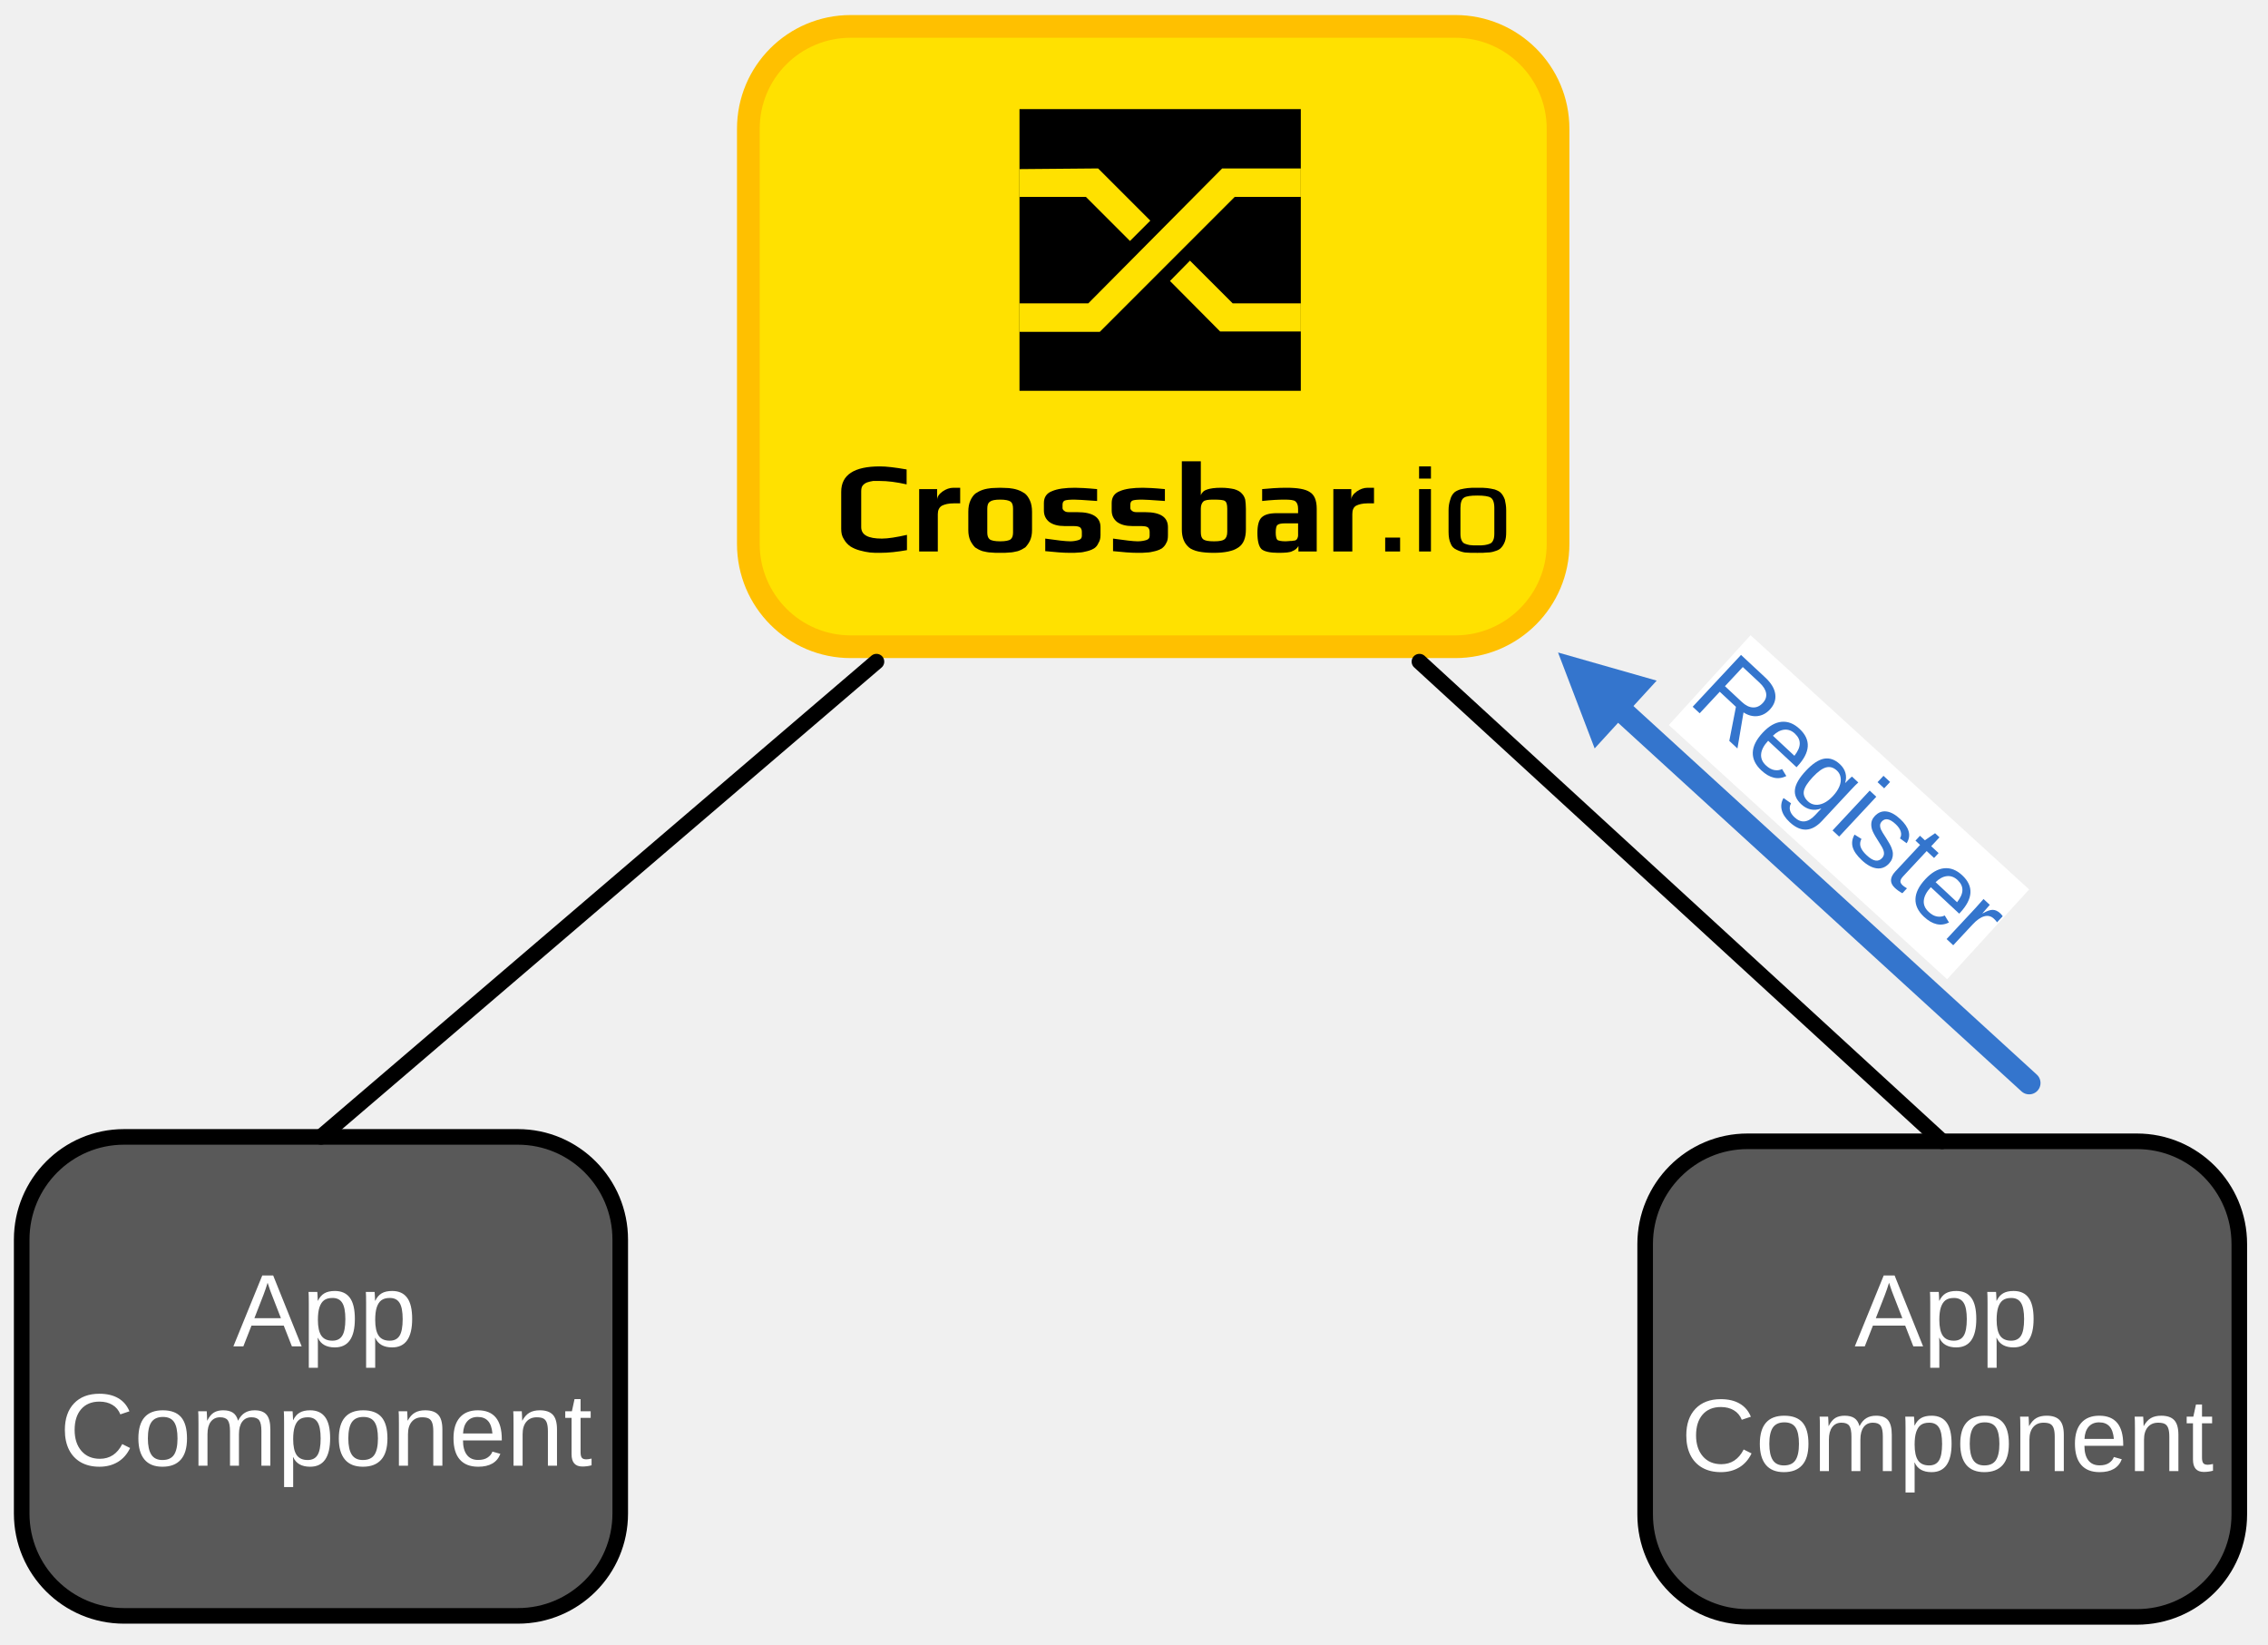
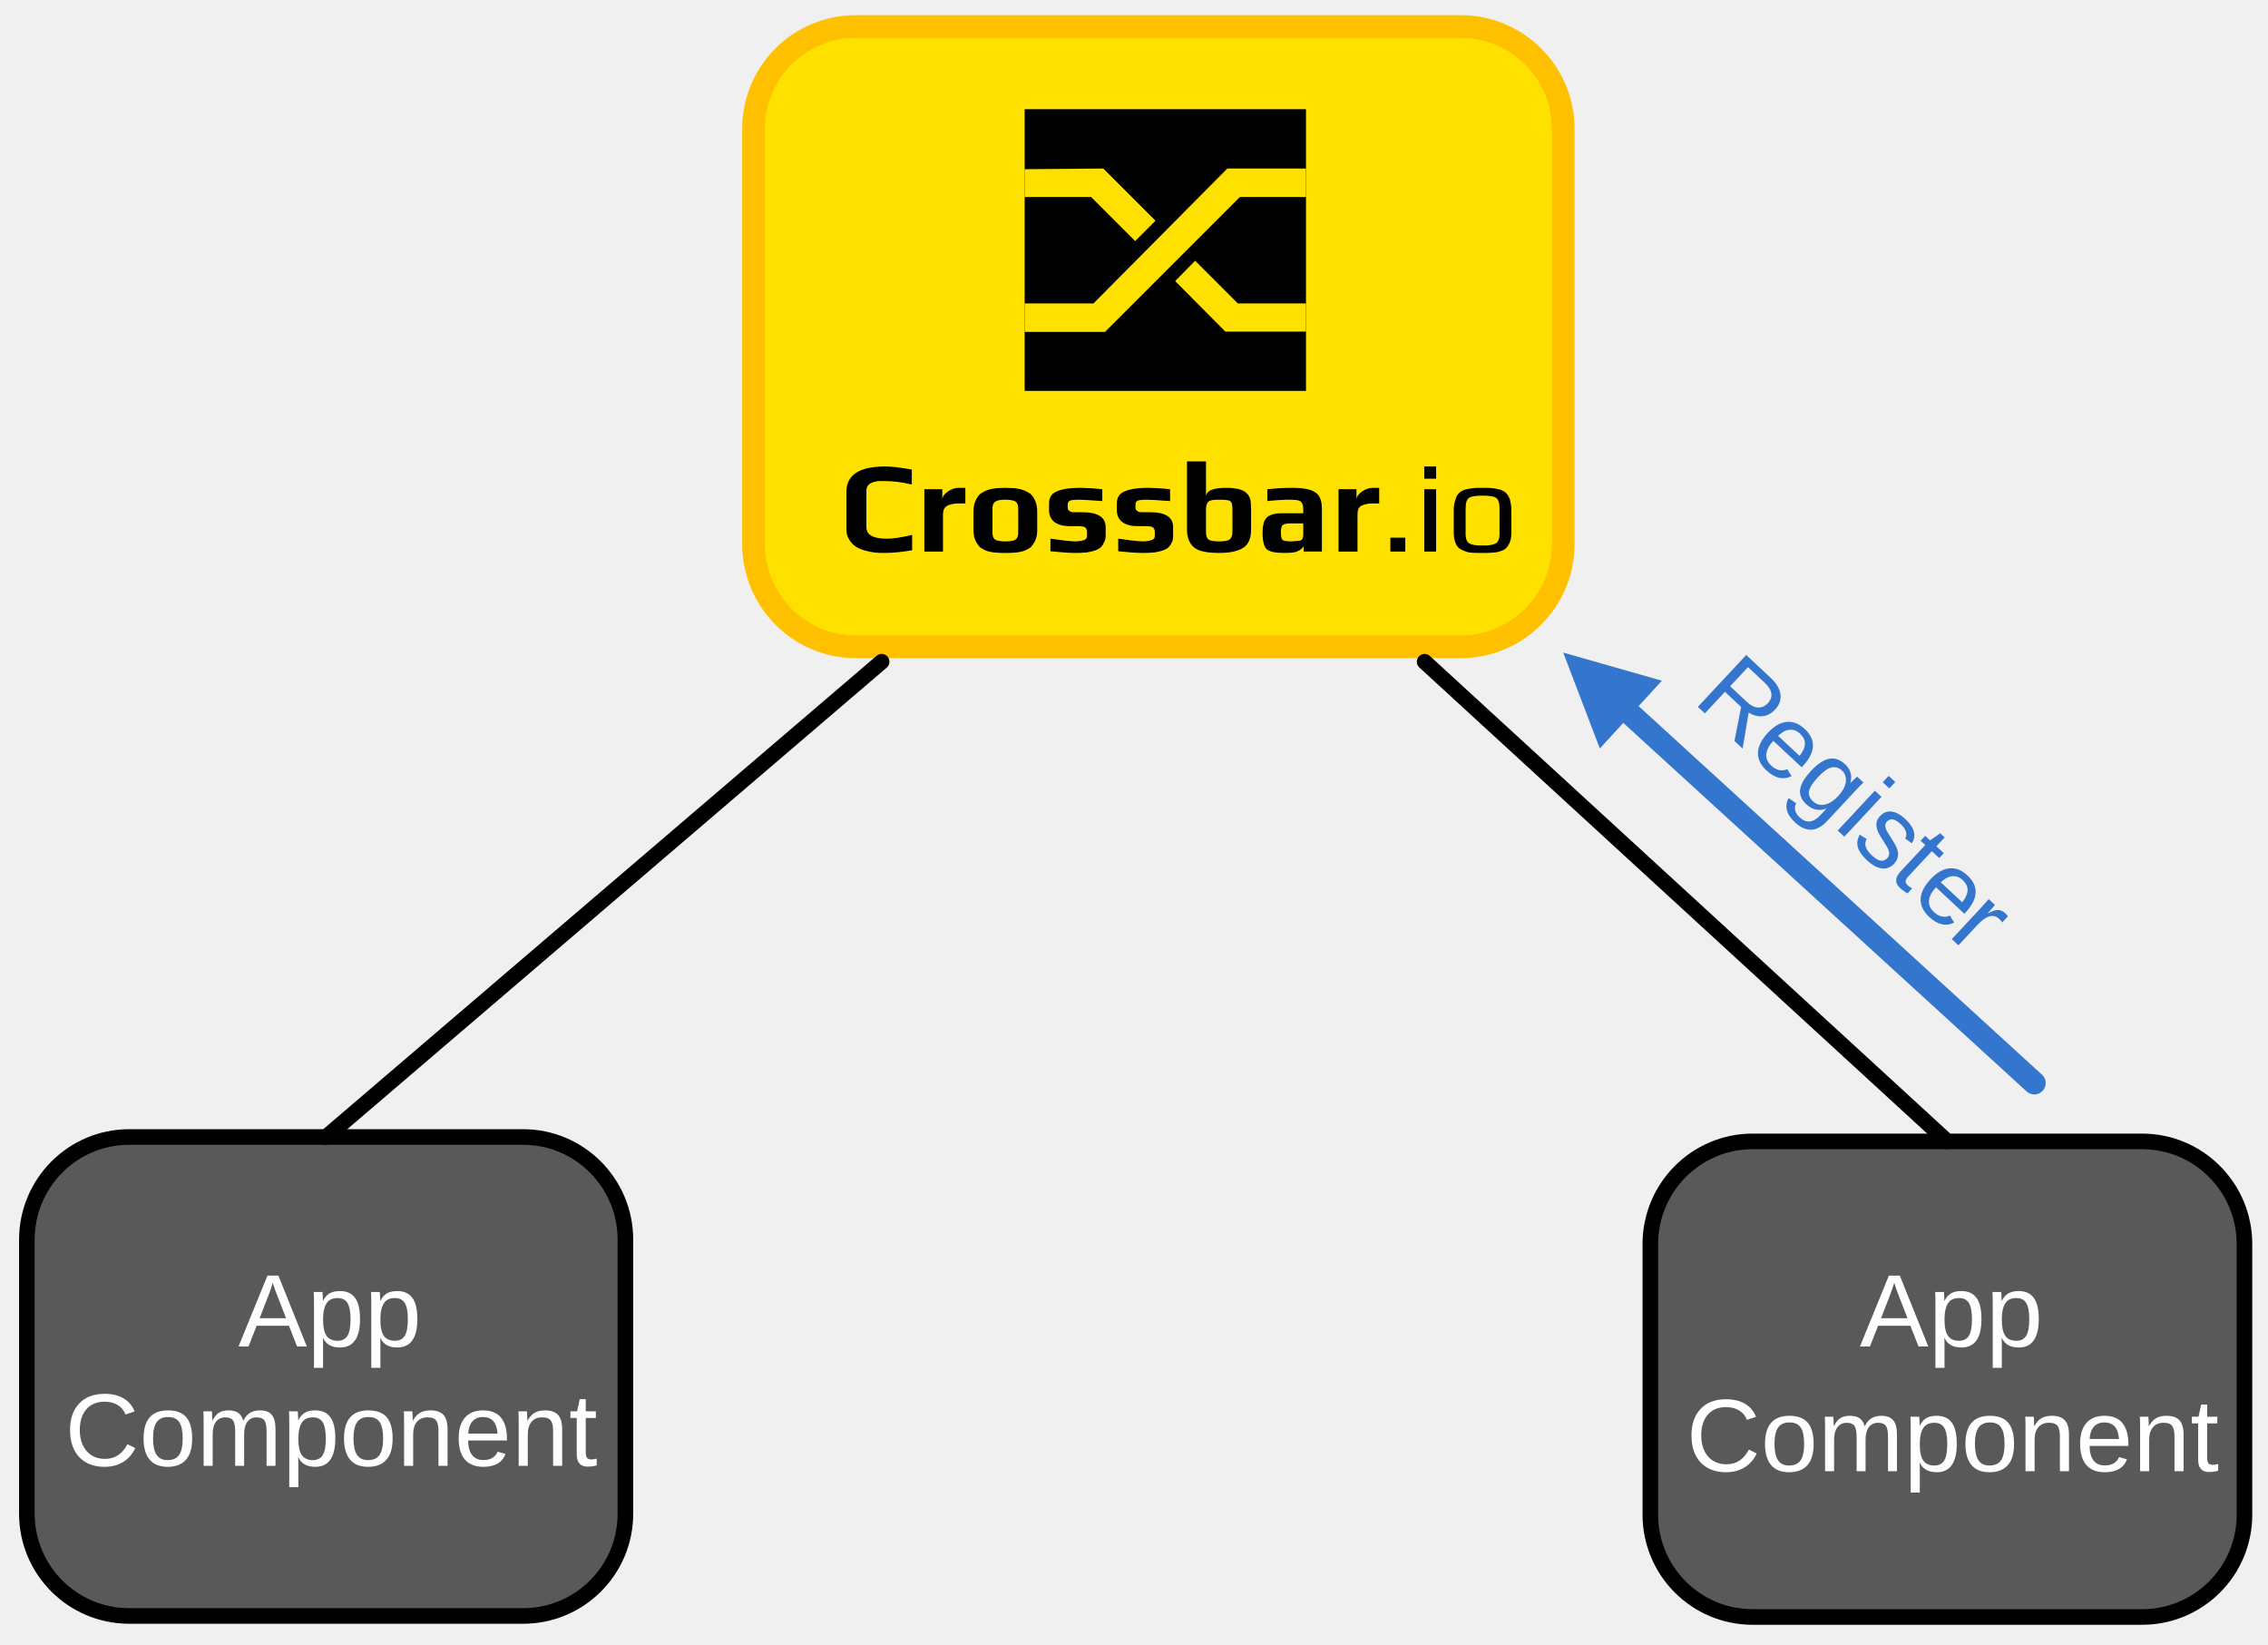
<svg xmlns="http://www.w3.org/2000/svg" width="522.531" height="378.812" id="svg2" version="1.1">
  <defs id="defs4" />
  <g id="layer1" transform="translate(-1.586327,-8.67259)">
    <g id="g2989" transform="translate(3.648827,10.76634)">
      <g id="g3057" transform="translate(-0.590546,1.479639)">
        <flowRoot xml:space="preserve" id="flowRoot3178" style="fill:black;stroke:none;stroke-opacity:1;stroke-width:1px;stroke-linejoin:miter;stroke-linecap:butt;fill-opacity:1;font-family:MS UI Gothic;font-style:normal;font-weight:normal;font-size:24px;line-height:125%;letter-spacing:0px;word-spacing:0px;-inkscape-font-specification:MS UI Gothic;font-stretch:normal;font-variant:normal">
          <flowRegion id="flowRegion3180">
            <rect id="rect3182" width="687.914" height="583.868" x="-6.061" y="-110.101" />
          </flowRegion>
          <flowPara id="flowPara3184" />
        </flowRoot>
-         <g id="g3190" transform="translate(-0.223353,-2.020308)">
-           <path id="path3192" d="m 118.067,370.677 c 13.04,0 23.582,-10.542 23.582,-23.582 l 0,0 0,-63.094 c 0,-13.04 -10.542,-23.66 -23.582,-23.66 l 0,0 -90.737,0 c -13.04,0 -23.582,10.62 -23.582,23.66 l 0,0 0,63.094 c 0,13.04 10.542,23.582 23.582,23.582 l 0,0 90.737,0 z" style="fill:#595959;fill-opacity:1;fill-rule:evenodd;stroke:none" />
-           <path id="path3194" d="m 118.067,370.677 c 13.04,0 23.582,-10.542 23.582,-23.582 l 0,0 0,-63.094 c 0,-13.04 -10.542,-23.66 -23.582,-23.66 l 0,0 -90.737,0 c -13.04,0 -23.582,10.62 -23.582,23.66 l 0,0 0,63.094 c 0,13.04 10.542,23.582 23.582,23.582 l 0,0 90.737,0 z" style="fill:none;stroke:#000000;stroke-width:3.592px;stroke-linecap:round;stroke-linejoin:round;stroke-opacity:1;stroke-dasharray:none" />
-           <text id="text3196" style="font-size:23.738px;font-style:normal;font-weight:normal;text-align:start;text-anchor:start;fill:#ffffff;font-family:Arial" y="308.598" x="52.474" xml:space="preserve">App </text>
-           <text id="text3198" style="font-size:23.738px;font-style:normal;font-weight:normal;text-align:start;text-anchor:start;fill:#ffffff;font-family:Arial" y="336.085" x="12.494" xml:space="preserve">Component</text>
-           <path id="path3200" d="m 491.086,370.911 c 13.04,0 23.582,-10.542 23.582,-23.582 l 0,0 0,-62.313 c 0,-13.04 -10.542,-23.66 -23.582,-23.66 l -89.721,0 c -13.04,0 -23.582,10.62 -23.582,23.66 l 0,0 0,62.313 c 0,13.04 10.542,23.582 23.582,23.582 l 89.721,0 z" style="fill:#595959;fill-opacity:1;fill-rule:evenodd;stroke:none" />
-           <path id="path3202" d="m 491.086,370.911 c 13.04,0 23.582,-10.542 23.582,-23.582 l 0,0 0,-62.313 c 0,-13.04 -10.542,-23.66 -23.582,-23.66 l -89.721,0 c -13.04,0 -23.582,10.62 -23.582,23.66 l 0,0 0,62.313 c 0,13.04 10.542,23.582 23.582,23.582 l 89.721,0 z" style="fill:none;stroke:#000000;stroke-width:3.592px;stroke-linecap:round;stroke-linejoin:round;stroke-opacity:1;stroke-dasharray:none" />
-           <text id="text3204" style="font-size:23.738px;font-style:normal;font-weight:normal;text-align:start;text-anchor:start;fill:#ffffff;font-family:Arial" y="308.598" x="426.04" xml:space="preserve">App </text>
-           <text id="text3206" style="font-size:23.738px;font-style:normal;font-weight:normal;text-align:start;text-anchor:start;fill:#ffffff;font-family:Arial" y="337.334" x="386.06" xml:space="preserve">Component</text>
-           <path id="path3208" d="m 334.054,147.427 c 13.04,0 23.66,-10.62 23.66,-23.66 l 0,0 0,-95.656 c 0,-13.04 -10.62,-23.582 -23.66,-23.582 l 0,0 -139.306,0 c -13.04,0 -23.582,10.542 -23.582,23.582 l 0,0 0,95.656 c 0,13.04 10.542,23.66 23.582,23.66 l 0,0 139.306,0 z" style="fill:#ffe100;fill-opacity:1;fill-rule:evenodd;stroke:none" />
-           <path id="path3210" d="m 334.054,147.427 c 13.04,0 23.66,-10.62 23.66,-23.66 l 0,0 0,-95.656 c 0,-13.04 -10.62,-23.582 -23.66,-23.582 l 0,0 -139.306,0 c -13.04,0 -23.582,10.542 -23.582,23.582 l 0,0 0,95.656 c 0,13.04 10.542,23.66 23.582,23.66 l 0,0 139.306,0 z" style="fill:none;stroke:#ffc000;stroke-width:5.232px;stroke-linecap:round;stroke-linejoin:round;stroke-opacity:1;stroke-dasharray:none" />
-           <path id="path3212" d="m 207.71,125.173 c -2.186,0.39 -4.217,0.625 -6.247,0.625 -0.781,0 -1.562,0 -2.265,-0.078 -0.703,-0.078 -1.484,-0.234 -2.343,-0.469 -0.859,-0.234 -1.562,-0.547 -2.186,-0.937 -0.547,-0.39 -1.093,-0.937 -1.484,-1.64 -0.469,-0.703 -0.625,-1.484 -0.625,-2.421 l 0,-8.511 c 0,-3.904 2.967,-5.856 8.902,-5.856 1.484,0 3.514,0.234 6.169,0.703 l 0,3.436 c -2.421,-0.547 -4.451,-0.781 -6.091,-0.781 -0.703,0 -1.249,0 -1.64,0 -0.469,0.078 -0.859,0.156 -1.327,0.312 -0.469,0.156 -0.859,0.469 -1.093,0.781 -0.234,0.312 -0.312,0.781 -0.312,1.327 l 0,8.199 c 0,1.796 1.562,2.655 4.763,2.655 1.406,0 3.358,-0.312 5.778,-0.859 l 0,3.514 z" style="fill:#000000;fill-opacity:1;fill-rule:evenodd;stroke:none" />
-           <path id="path3214" d="m 219.97,114.397 -1.484,0 c -1.249,0 -2.108,0.234 -2.733,0.547 -0.625,0.39 -0.937,1.015 -0.937,1.952 l 0,8.59 -4.295,0 0,-14.368 4.139,0 0,2.499 c 0,-0.703 0.39,-1.327 1.249,-1.952 0.781,-0.547 1.64,-0.859 2.499,-0.859 l 1.562,0 0,3.592 z" style="fill:#000000;fill-opacity:1;fill-rule:evenodd;stroke:none" />
-           <path id="path3216" d="m 236.524,116.349 0,4.217 c 0,0.937 -0.156,1.718 -0.469,2.421 -0.312,0.625 -0.703,1.171 -1.093,1.562 -0.469,0.312 -1.015,0.625 -1.718,0.859 -0.703,0.156 -1.327,0.312 -1.952,0.312 -0.547,0.078 -1.249,0.078 -2.108,0.078 -0.859,0 -1.562,0 -2.108,-0.078 -0.625,0 -1.249,-0.156 -1.952,-0.312 -0.703,-0.234 -1.249,-0.547 -1.718,-0.859 -0.39,-0.39 -0.781,-0.937 -1.093,-1.562 -0.312,-0.703 -0.469,-1.484 -0.469,-2.421 l 0,-4.217 c 0,-1.015 0.156,-1.874 0.469,-2.577 0.312,-0.703 0.703,-1.249 1.171,-1.64 0.469,-0.312 1.015,-0.625 1.718,-0.859 0.703,-0.234 1.327,-0.312 1.952,-0.39 0.547,0 1.249,-0.078 2.03,-0.078 0.781,0 1.484,0.078 2.03,0.078 0.625,0.078 1.249,0.156 1.952,0.39 0.703,0.234 1.249,0.547 1.718,0.859 0.469,0.39 0.859,0.937 1.171,1.64 0.312,0.703 0.469,1.562 0.469,2.577 z m -4.373,4.763 0,-5.466 c 0,-0.781 -0.156,-1.327 -0.547,-1.64 -0.469,-0.312 -1.249,-0.469 -2.421,-0.469 -1.171,0 -1.952,0.156 -2.343,0.469 -0.469,0.312 -0.625,0.859 -0.625,1.64 l 0,5.466 c 0,0.703 0.156,1.249 0.547,1.562 0.39,0.312 1.249,0.469 2.421,0.469 1.171,0 2.03,-0.156 2.421,-0.469 0.39,-0.312 0.547,-0.859 0.547,-1.562 z" style="fill:#000000;fill-opacity:1;fill-rule:evenodd;stroke:none" />
-           <path id="path3218" d="m 252.298,119.863 0,1.874 c 0,0.703 -0.156,1.327 -0.469,1.796 -0.234,0.547 -0.547,0.937 -1.015,1.249 -0.39,0.234 -0.937,0.469 -1.562,0.625 -0.625,0.156 -1.249,0.312 -1.874,0.312 -0.625,0.078 -1.327,0.078 -2.108,0.078 -1.562,0 -3.436,-0.156 -5.7,-0.39 l 0,-2.889 c 2.733,0.39 4.685,0.625 5.778,0.625 0.781,0 1.484,-0.156 1.952,-0.312 0.469,-0.156 0.703,-0.469 0.703,-0.937 l 0,-0.937 c 0,-0.469 -0.156,-0.781 -0.39,-1.015 -0.312,-0.234 -0.859,-0.312 -1.64,-0.312 l -1.952,0 c -1.484,0 -2.655,-0.312 -3.514,-0.937 -0.781,-0.625 -1.249,-1.484 -1.249,-2.655 l 0,-1.718 c 0,-1.327 0.625,-2.265 1.874,-2.733 1.249,-0.547 3.045,-0.781 5.31,-0.781 0.937,0 2.655,0.078 5.076,0.312 l 0,2.733 c -3.045,-0.234 -4.841,-0.312 -5.232,-0.312 -1.171,0 -1.952,0.078 -2.265,0.234 -0.312,0.156 -0.469,0.469 -0.469,0.937 l 0,0.781 c 0,0.234 0.156,0.469 0.39,0.625 0.234,0.234 0.625,0.312 1.093,0.312 l 1.952,0 c 3.514,0 5.31,1.171 5.31,3.436 z" style="fill:#000000;fill-opacity:1;fill-rule:evenodd;stroke:none" />
-           <path id="path3220" d="m 267.837,119.863 0,1.874 c 0,0.703 -0.078,1.327 -0.39,1.796 -0.234,0.547 -0.625,0.937 -1.015,1.249 -0.39,0.234 -0.937,0.469 -1.562,0.625 -0.625,0.156 -1.327,0.312 -1.874,0.312 -0.625,0.078 -1.327,0.078 -2.186,0.078 -1.484,0 -3.436,-0.156 -5.622,-0.39 l 0,-2.889 c 2.733,0.39 4.685,0.625 5.7,0.625 0.859,0 1.562,-0.156 2.03,-0.312 0.469,-0.156 0.703,-0.469 0.703,-0.937 l 0,-0.937 c 0,-0.469 -0.156,-0.781 -0.39,-1.015 -0.312,-0.234 -0.859,-0.312 -1.718,-0.312 l -1.874,0 c -1.484,0 -2.655,-0.312 -3.514,-0.937 -0.781,-0.625 -1.249,-1.484 -1.249,-2.655 l 0,-1.718 c 0,-1.327 0.625,-2.265 1.874,-2.733 1.249,-0.547 3.045,-0.781 5.31,-0.781 0.937,0 2.655,0.078 5.076,0.312 l 0,2.733 c -3.045,-0.234 -4.841,-0.312 -5.232,-0.312 -1.171,0 -1.952,0.078 -2.265,0.234 -0.312,0.156 -0.469,0.469 -0.469,0.937 l 0,0.781 c 0,0.234 0.156,0.469 0.39,0.625 0.234,0.234 0.625,0.312 1.093,0.312 l 1.952,0 c 3.514,0 5.232,1.171 5.232,3.436 z" style="fill:#000000;fill-opacity:1;fill-rule:evenodd;stroke:none" />
-           <path id="path3222" d="m 285.797,115.646 0,4.763 c 0,1.952 -0.547,3.358 -1.718,4.139 -1.249,0.859 -3.123,1.249 -5.7,1.249 -2.733,0 -4.685,-0.39 -5.7,-1.249 -1.093,-0.937 -1.64,-2.265 -1.64,-4.139 l 0,-15.695 4.373,0 0,7.809 c 0.234,-0.625 0.703,-1.093 1.484,-1.327 0.703,-0.234 1.718,-0.39 3.202,-0.39 1.249,0 2.186,0.156 2.967,0.312 0.781,0.234 1.406,0.547 1.796,1.015 0.39,0.39 0.625,0.859 0.781,1.406 0.078,0.547 0.156,1.249 0.156,2.108 z m -4.295,5.31 0,-5.31 c 0,-0.937 -0.156,-1.562 -0.547,-1.796 -0.312,-0.234 -1.171,-0.312 -2.577,-0.312 -1.249,0 -2.03,0.078 -2.421,0.469 -0.312,0.312 -0.547,0.859 -0.547,1.64 l 0,5.31 c 0,0.859 0.156,1.406 0.547,1.718 0.39,0.312 1.171,0.469 2.499,0.469 1.249,0 2.03,-0.156 2.421,-0.469 0.39,-0.312 0.625,-0.859 0.625,-1.718 z" style="fill:#000000;fill-opacity:1;fill-rule:evenodd;stroke:none" />
-           <path id="path3224" d="m 302.117,125.485 -4.217,0 0,-1.249 c -0.312,0.547 -0.781,0.937 -1.406,1.171 -0.547,0.312 -1.64,0.39 -3.28,0.39 -1.874,0 -3.202,-0.312 -3.826,-0.859 -0.625,-0.625 -0.937,-1.874 -0.937,-3.748 0,-1.718 0.312,-2.889 0.937,-3.514 0.703,-0.703 1.874,-1.015 3.514,-1.015 l 4.919,0 0,-1.015 c 0,-0.859 -0.234,-1.406 -0.625,-1.718 -0.39,-0.312 -1.249,-0.39 -2.577,-0.39 -1.249,0 -2.889,0.078 -5.076,0.312 l 0,-2.733 c 1.64,-0.156 3.514,-0.312 5.544,-0.312 2.655,0 4.451,0.312 5.466,1.015 1.015,0.625 1.562,1.874 1.562,3.826 l 0,9.839 z m -4.295,-3.67 0,-2.811 -2.967,0 c -1.015,0 -1.562,0.156 -1.796,0.39 -0.234,0.156 -0.39,0.781 -0.39,1.718 0,0.937 0.156,1.484 0.39,1.718 0.234,0.156 0.859,0.312 1.874,0.312 0.469,0 0.859,-0.078 1.093,-0.078 0.234,0 0.547,0 0.781,-0.078 0.312,0 0.469,-0.078 0.547,-0.156 0.156,-0.078 0.234,-0.234 0.312,-0.39 0.078,-0.156 0.156,-0.39 0.156,-0.625 z" style="fill:#000000;fill-opacity:1;fill-rule:evenodd;stroke:none" />
-           <path id="path3226" d="m 315.314,114.397 -1.484,0 c -1.171,0 -2.03,0.234 -2.655,0.547 -0.625,0.39 -0.859,1.015 -0.859,1.952 l 0,8.59 -4.373,0 0,-14.368 4.139,0 0,2.499 c 0,-0.703 0.39,-1.327 1.249,-1.952 0.781,-0.547 1.64,-0.859 2.499,-0.859 l 1.484,0 0,3.592 z" style="fill:#000000;fill-opacity:1;fill-rule:evenodd;stroke:none" />
-           <path id="path3228" d="m 317.89,122.284 0,3.202 3.436,0 0,-3.202 -3.436,0 z" style="fill:#000000;fill-opacity:1;fill-rule:evenodd;stroke:none" />
-           <path id="path3230" d="m 328.432,108.696 -2.733,0 0,-2.811 2.733,0 0,2.811 z m 0,16.789 -2.733,0 0,-14.368 2.733,0 0,14.368 z" style="fill:#000000;fill-opacity:1;fill-rule:evenodd;stroke:none" />
-           <path id="path3232" d="m 345.767,115.959 0,4.998 c 0,0.937 -0.078,1.64 -0.312,2.265 -0.234,0.625 -0.547,1.093 -0.859,1.406 -0.312,0.39 -0.859,0.625 -1.406,0.781 -0.625,0.234 -1.249,0.312 -1.796,0.312 -0.547,0.078 -1.327,0.078 -2.265,0.078 -1.171,0 -2.108,0 -2.811,-0.078 -0.625,-0.078 -1.327,-0.312 -1.952,-0.625 -0.703,-0.312 -1.171,-0.781 -1.406,-1.484 -0.312,-0.625 -0.469,-1.562 -0.469,-2.655 l 0,-4.998 c 0,-0.937 0.156,-1.718 0.39,-2.421 0.156,-0.625 0.469,-1.171 0.781,-1.484 0.312,-0.39 0.859,-0.625 1.484,-0.859 0.625,-0.156 1.171,-0.234 1.718,-0.312 0.547,-0.078 1.327,-0.078 2.265,-0.078 0.937,0 1.718,0 2.265,0.078 0.547,0.078 1.093,0.156 1.718,0.312 0.625,0.234 1.171,0.469 1.484,0.859 0.312,0.312 0.625,0.859 0.859,1.484 0.156,0.703 0.312,1.484 0.312,2.421 z m -2.733,5.388 0,-5.856 c 0,-1.327 -0.312,-2.108 -0.859,-2.421 -0.469,-0.312 -1.562,-0.469 -3.045,-0.469 -1.562,0 -2.577,0.156 -3.045,0.469 -0.547,0.312 -0.859,1.093 -0.859,2.421 l 0,5.856 c 0,0.625 0.078,1.171 0.234,1.484 0.156,0.39 0.39,0.703 0.781,0.859 0.39,0.156 0.703,0.234 1.093,0.312 0.469,0.078 1.015,0.078 1.796,0.078 0.781,0 1.327,0 1.718,-0.078 0.469,-0.078 0.781,-0.156 1.171,-0.312 0.39,-0.156 0.625,-0.469 0.781,-0.859 0.156,-0.312 0.234,-0.859 0.234,-1.484 z" style="fill:#000000;fill-opacity:1;fill-rule:evenodd;stroke:none" />
-           <path id="path3234" d="m 233.635,23.582 0,64.89 64.812,0 0,-64.89 -64.812,0 z" style="fill:#000000;fill-opacity:1;fill-rule:evenodd;stroke:none" />
-           <path id="path3236" d="m 233.635,37.403 0,6.403 15.305,0 10.151,10.151 4.685,-4.685 -12.025,-12.025 -18.116,0.156 z" style="fill:#ffe100;fill-opacity:1;fill-rule:evenodd;stroke:none" />
-           <path id="path3238" d="m 272.913,58.487 -4.607,4.685 11.557,11.635 18.585,0 0,-6.481 -15.695,0 -9.839,-9.839 z" style="fill:#ffe100;fill-opacity:1;fill-rule:evenodd;stroke:none" />
-           <path id="path3240" d="m 280.331,37.247 -30.844,31.078 -15.852,0 0,6.559 18.507,0 31.078,-31.078 15.227,0 0,-6.559 -18.116,0 z" style="fill:#ffe100;fill-opacity:1;fill-rule:evenodd;stroke:none" />
-           <path id="path3242" d="M 200.682,150.863 72.699,260.341" style="fill:none;stroke:#000000;stroke-width:3.592px;stroke-linecap:round;stroke-linejoin:round;stroke-opacity:1;stroke-dasharray:none" />
-           <path id="path3244" d="M 325.777,150.863 446.187,261.356" style="fill:none;stroke:#000000;stroke-width:3.592px;stroke-linecap:round;stroke-linejoin:round;stroke-opacity:1;stroke-dasharray:none" />
-           <path id="path3246" d="M 466.255,247.925 371.38,161.249" style="fill:none;stroke:#3475cd;stroke-width:5.232px;stroke-linecap:round;stroke-linejoin:round;stroke-opacity:1;stroke-dasharray:none" />
-           <path id="path3248" d="m 366.148,170.853 -8.433,-22.098 22.723,6.481 -14.29,15.617 z" style="fill:#3475cd;fill-opacity:1;fill-rule:evenodd;stroke:none" />
-           <path id="path3250" d="m 383.249,165.465 64.109,58.565 18.897,-20.693 -64.187,-58.565 -18.819,20.693 z" style="fill:#ffffff;fill-opacity:1;fill-rule:evenodd;stroke:none" />
-           <text id="text3252" style="font-size:23.738px;font-style:normal;font-weight:normal;text-align:start;text-anchor:start;fill:#3475cd;font-family:Arial" transform="matrix(0.7313537,0.6819984,-0.6819984,0.7313537,213.1153,-221.1821)" y="159.921" x="387.309" xml:space="preserve">R</text>
-           <text id="text3254" style="font-size:23.738px;font-style:normal;font-weight:normal;text-align:start;text-anchor:start;fill:#3475cd;font-family:Arial" transform="matrix(0.7313537,0.6819984,-0.6819984,0.7313537,224.1404,-226.6821)" y="171.166" x="399.803" xml:space="preserve">e</text>
-           <text id="text3256" style="font-size:23.738px;font-style:normal;font-weight:normal;text-align:start;text-anchor:start;fill:#3475cd;font-family:Arial" transform="matrix(0.7313537,0.6819984,-0.6819984,0.7313537,232.7901,-231.1492)" y="179.911" x="409.798" xml:space="preserve">g</text>
-           <text id="text3258" style="font-size:23.738px;font-style:normal;font-weight:normal;text-align:start;text-anchor:start;fill:#3475cd;font-family:Arial" transform="matrix(0.7313537,0.6819984,-0.6819984,0.7313537,241.4398,-235.6163)" y="188.657" x="419.793" xml:space="preserve">i</text>
-           <text id="text3260" style="font-size:23.738px;font-style:normal;font-weight:normal;text-align:start;text-anchor:start;fill:#3475cd;font-family:Arial" transform="matrix(0.7313537,0.6819984,-0.6819984,0.7313537,245.0029,-237.1656)" y="192.405" x="423.541" xml:space="preserve">s</text>
-           <text id="text3262" style="font-size:23.738px;font-style:normal;font-weight:normal;text-align:start;text-anchor:start;fill:#3475cd;font-family:Arial" transform="matrix(0.7313537,0.6819984,-0.6819984,0.7313537,252.4649,-241.1163)" y="199.902" x="432.287" xml:space="preserve">t</text>
-           <text id="text3264" style="font-size:23.738px;font-style:normal;font-weight:normal;text-align:start;text-anchor:start;fill:#3475cd;font-family:Arial" transform="matrix(0.7313537,0.6819984,-0.6819984,0.7313537,257.2158,-243.1821)" y="204.899" x="437.285" xml:space="preserve">e</text>
-           <text id="text3266" style="font-size:23.738px;font-style:normal;font-weight:normal;text-align:start;text-anchor:start;fill:#3475cd;font-family:Arial" transform="matrix(0.7313537,0.6819984,-0.6819984,0.7313537,265.5298,-246.7971)" y="213.645" x="446.03" xml:space="preserve">r</text>
+         <g id="g3031" transform="translate(0.9695438,-1.999999)">
+           <path id="path3033" d="m 118.067,370.677 c 13.04,0 23.582,-10.542 23.582,-23.582 l 0,0 0,-63.094 c 0,-13.04 -10.542,-23.66 -23.582,-23.66 l 0,0 -90.737,0 c -13.04,0 -23.582,10.62 -23.582,23.66 l 0,0 0,63.094 c 0,13.04 10.542,23.582 23.582,23.582 l 0,0 90.737,0 z" style="fill:#595959;fill-opacity:1;fill-rule:evenodd;stroke:none" />
+           <path id="path3035" d="m 118.067,370.677 c 13.04,0 23.582,-10.542 23.582,-23.582 l 0,0 0,-63.094 c 0,-13.04 -10.542,-23.66 -23.582,-23.66 l 0,0 -90.737,0 c -13.04,0 -23.582,10.62 -23.582,23.66 l 0,0 0,63.094 c 0,13.04 10.542,23.582 23.582,23.582 l 0,0 90.737,0 z" style="fill:none;stroke:#000000;stroke-width:3.592px;stroke-linecap:round;stroke-linejoin:round;stroke-opacity:1;stroke-dasharray:none" />
+           <text id="text3037" style="font-size:23.738px;font-style:normal;font-weight:normal;text-align:start;text-anchor:start;fill:#ffffff;font-family:Arial" y="308.598" x="52.474" xml:space="preserve">App </text>
+           <text id="text3039" style="font-size:23.738px;font-style:normal;font-weight:normal;text-align:start;text-anchor:start;fill:#ffffff;font-family:Arial" y="336.085" x="12.494" xml:space="preserve">Component</text>
+           <path id="path3041" d="m 491.086,370.911 c 13.04,0 23.582,-10.542 23.582,-23.582 l 0,0 0,-62.313 c 0,-13.04 -10.542,-23.66 -23.582,-23.66 l -89.721,0 c -13.04,0 -23.582,10.62 -23.582,23.66 l 0,0 0,62.313 c 0,13.04 10.542,23.582 23.582,23.582 l 89.721,0 z" style="fill:#595959;fill-opacity:1;fill-rule:evenodd;stroke:none" />
+           <path id="path3043" d="m 491.086,370.911 c 13.04,0 23.582,-10.542 23.582,-23.582 l 0,0 0,-62.313 c 0,-13.04 -10.542,-23.66 -23.582,-23.66 l -89.721,0 c -13.04,0 -23.582,10.62 -23.582,23.66 l 0,0 0,62.313 c 0,13.04 10.542,23.582 23.582,23.582 l 89.721,0 z" style="fill:none;stroke:#000000;stroke-width:3.592px;stroke-linecap:round;stroke-linejoin:round;stroke-opacity:1;stroke-dasharray:none" />
+           <text id="text3045" style="font-size:23.738px;font-style:normal;font-weight:normal;text-align:start;text-anchor:start;fill:#ffffff;font-family:Arial" y="308.598" x="426.04" xml:space="preserve">App </text>
+           <text id="text3047" style="font-size:23.738px;font-style:normal;font-weight:normal;text-align:start;text-anchor:start;fill:#ffffff;font-family:Arial" y="337.334" x="386.06" xml:space="preserve">Component</text>
+           <path id="path3049" d="m 334.054,147.427 c 13.04,0 23.66,-10.62 23.66,-23.66 l 0,0 0,-95.656 c 0,-13.04 -10.62,-23.582 -23.66,-23.582 l 0,0 -139.306,0 c -13.04,0 -23.582,10.542 -23.582,23.582 l 0,0 0,95.656 c 0,13.04 10.542,23.66 23.582,23.66 l 0,0 139.306,0 z" style="fill:#ffe100;fill-opacity:1;fill-rule:evenodd;stroke:none" />
+           <path id="path3051" d="m 334.054,147.427 c 13.04,0 23.66,-10.62 23.66,-23.66 l 0,0 0,-95.656 c 0,-13.04 -10.62,-23.582 -23.66,-23.582 l 0,0 -139.306,0 c -13.04,0 -23.582,10.542 -23.582,23.582 l 0,0 0,95.656 c 0,13.04 10.542,23.66 23.582,23.66 l 0,0 139.306,0 z" style="fill:none;stroke:#ffc000;stroke-width:5.232px;stroke-linecap:round;stroke-linejoin:round;stroke-opacity:1;stroke-dasharray:none" />
+           <path id="path3053" d="m 207.71,125.173 c -2.186,0.39 -4.217,0.625 -6.247,0.625 -0.781,0 -1.562,0 -2.265,-0.078 -0.703,-0.078 -1.484,-0.234 -2.343,-0.469 -0.859,-0.234 -1.562,-0.547 -2.186,-0.937 -0.547,-0.39 -1.093,-0.937 -1.484,-1.64 -0.469,-0.703 -0.625,-1.484 -0.625,-2.421 l 0,-8.511 c 0,-3.904 2.967,-5.856 8.902,-5.856 1.484,0 3.514,0.234 6.169,0.703 l 0,3.436 c -2.421,-0.547 -4.451,-0.781 -6.091,-0.781 -0.703,0 -1.249,0 -1.64,0 -0.469,0.078 -0.859,0.156 -1.327,0.312 -0.469,0.156 -0.859,0.469 -1.093,0.781 -0.234,0.312 -0.312,0.781 -0.312,1.327 l 0,8.199 c 0,1.796 1.562,2.655 4.763,2.655 1.406,0 3.358,-0.312 5.778,-0.859 l 0,3.514 z" style="fill:#000000;fill-opacity:1;fill-rule:evenodd;stroke:none" />
+           <path id="path3055" d="m 219.97,114.397 -1.484,0 c -1.249,0 -2.108,0.234 -2.733,0.547 -0.625,0.39 -0.937,1.015 -0.937,1.952 l 0,8.59 -4.295,0 0,-14.368 4.139,0 0,2.499 c 0,-0.703 0.39,-1.327 1.249,-1.952 0.781,-0.547 1.64,-0.859 2.499,-0.859 l 1.562,0 0,3.592 z" style="fill:#000000;fill-opacity:1;fill-rule:evenodd;stroke:none" />
+           <path id="path3057" d="m 236.524,116.349 0,4.217 c 0,0.937 -0.156,1.718 -0.469,2.421 -0.312,0.625 -0.703,1.171 -1.093,1.562 -0.469,0.312 -1.015,0.625 -1.718,0.859 -0.703,0.156 -1.327,0.312 -1.952,0.312 -0.547,0.078 -1.249,0.078 -2.108,0.078 -0.859,0 -1.562,0 -2.108,-0.078 -0.625,0 -1.249,-0.156 -1.952,-0.312 -0.703,-0.234 -1.249,-0.547 -1.718,-0.859 -0.39,-0.39 -0.781,-0.937 -1.093,-1.562 -0.312,-0.703 -0.469,-1.484 -0.469,-2.421 l 0,-4.217 c 0,-1.015 0.156,-1.874 0.469,-2.577 0.312,-0.703 0.703,-1.249 1.171,-1.64 0.469,-0.312 1.015,-0.625 1.718,-0.859 0.703,-0.234 1.327,-0.312 1.952,-0.39 0.547,0 1.249,-0.078 2.03,-0.078 0.781,0 1.484,0.078 2.03,0.078 0.625,0.078 1.249,0.156 1.952,0.39 0.703,0.234 1.249,0.547 1.718,0.859 0.469,0.39 0.859,0.937 1.171,1.64 0.312,0.703 0.469,1.562 0.469,2.577 z m -4.373,4.763 0,-5.466 c 0,-0.781 -0.156,-1.327 -0.547,-1.64 -0.469,-0.312 -1.249,-0.469 -2.421,-0.469 -1.171,0 -1.952,0.156 -2.343,0.469 -0.469,0.312 -0.625,0.859 -0.625,1.64 l 0,5.466 c 0,0.703 0.156,1.249 0.547,1.562 0.39,0.312 1.249,0.469 2.421,0.469 1.171,0 2.03,-0.156 2.421,-0.469 0.39,-0.312 0.547,-0.859 0.547,-1.562 z" style="fill:#000000;fill-opacity:1;fill-rule:evenodd;stroke:none" />
+           <path id="path3059" d="m 252.298,119.863 0,1.874 c 0,0.703 -0.156,1.327 -0.469,1.796 -0.234,0.547 -0.547,0.937 -1.015,1.249 -0.39,0.234 -0.937,0.469 -1.562,0.625 -0.625,0.156 -1.249,0.312 -1.874,0.312 -0.625,0.078 -1.327,0.078 -2.108,0.078 -1.562,0 -3.436,-0.156 -5.7,-0.39 l 0,-2.889 c 2.733,0.39 4.685,0.625 5.778,0.625 0.781,0 1.484,-0.156 1.952,-0.312 0.469,-0.156 0.703,-0.469 0.703,-0.937 l 0,-0.937 c 0,-0.469 -0.156,-0.781 -0.39,-1.015 -0.312,-0.234 -0.859,-0.312 -1.64,-0.312 l -1.952,0 c -1.484,0 -2.655,-0.312 -3.514,-0.937 -0.781,-0.625 -1.249,-1.484 -1.249,-2.655 l 0,-1.718 c 0,-1.327 0.625,-2.265 1.874,-2.733 1.249,-0.547 3.045,-0.781 5.31,-0.781 0.937,0 2.655,0.078 5.076,0.312 l 0,2.733 c -3.045,-0.234 -4.841,-0.312 -5.232,-0.312 -1.171,0 -1.952,0.078 -2.265,0.234 -0.312,0.156 -0.469,0.469 -0.469,0.937 l 0,0.781 c 0,0.234 0.156,0.469 0.39,0.625 0.234,0.234 0.625,0.312 1.093,0.312 l 1.952,0 c 3.514,0 5.31,1.171 5.31,3.436 z" style="fill:#000000;fill-opacity:1;fill-rule:evenodd;stroke:none" />
+           <path id="path3061" d="m 267.837,119.863 0,1.874 c 0,0.703 -0.078,1.327 -0.39,1.796 -0.234,0.547 -0.625,0.937 -1.015,1.249 -0.39,0.234 -0.937,0.469 -1.562,0.625 -0.625,0.156 -1.327,0.312 -1.874,0.312 -0.625,0.078 -1.327,0.078 -2.186,0.078 -1.484,0 -3.436,-0.156 -5.622,-0.39 l 0,-2.889 c 2.733,0.39 4.685,0.625 5.7,0.625 0.859,0 1.562,-0.156 2.03,-0.312 0.469,-0.156 0.703,-0.469 0.703,-0.937 l 0,-0.937 c 0,-0.469 -0.156,-0.781 -0.39,-1.015 -0.312,-0.234 -0.859,-0.312 -1.718,-0.312 l -1.874,0 c -1.484,0 -2.655,-0.312 -3.514,-0.937 -0.781,-0.625 -1.249,-1.484 -1.249,-2.655 l 0,-1.718 c 0,-1.327 0.625,-2.265 1.874,-2.733 1.249,-0.547 3.045,-0.781 5.31,-0.781 0.937,0 2.655,0.078 5.076,0.312 l 0,2.733 c -3.045,-0.234 -4.841,-0.312 -5.232,-0.312 -1.171,0 -1.952,0.078 -2.265,0.234 -0.312,0.156 -0.469,0.469 -0.469,0.937 l 0,0.781 c 0,0.234 0.156,0.469 0.39,0.625 0.234,0.234 0.625,0.312 1.093,0.312 l 1.952,0 c 3.514,0 5.232,1.171 5.232,3.436 z" style="fill:#000000;fill-opacity:1;fill-rule:evenodd;stroke:none" />
+           <path id="path3063" d="m 285.797,115.646 0,4.763 c 0,1.952 -0.547,3.358 -1.718,4.139 -1.249,0.859 -3.123,1.249 -5.7,1.249 -2.733,0 -4.685,-0.39 -5.7,-1.249 -1.093,-0.937 -1.64,-2.265 -1.64,-4.139 l 0,-15.695 4.373,0 0,7.809 c 0.234,-0.625 0.703,-1.093 1.484,-1.327 0.703,-0.234 1.718,-0.39 3.202,-0.39 1.249,0 2.186,0.156 2.967,0.312 0.781,0.234 1.406,0.547 1.796,1.015 0.39,0.39 0.625,0.859 0.781,1.406 0.078,0.547 0.156,1.249 0.156,2.108 z m -4.295,5.31 0,-5.31 c 0,-0.937 -0.156,-1.562 -0.547,-1.796 -0.312,-0.234 -1.171,-0.312 -2.577,-0.312 -1.249,0 -2.03,0.078 -2.421,0.469 -0.312,0.312 -0.547,0.859 -0.547,1.64 l 0,5.31 c 0,0.859 0.156,1.406 0.547,1.718 0.39,0.312 1.171,0.469 2.499,0.469 1.249,0 2.03,-0.156 2.421,-0.469 0.39,-0.312 0.625,-0.859 0.625,-1.718 z" style="fill:#000000;fill-opacity:1;fill-rule:evenodd;stroke:none" />
+           <path id="path3065" d="m 302.117,125.485 -4.217,0 0,-1.249 c -0.312,0.547 -0.781,0.937 -1.406,1.171 -0.547,0.312 -1.64,0.39 -3.28,0.39 -1.874,0 -3.202,-0.312 -3.826,-0.859 -0.625,-0.625 -0.937,-1.874 -0.937,-3.748 0,-1.718 0.312,-2.889 0.937,-3.514 0.703,-0.703 1.874,-1.015 3.514,-1.015 l 4.919,0 0,-1.015 c 0,-0.859 -0.234,-1.406 -0.625,-1.718 -0.39,-0.312 -1.249,-0.39 -2.577,-0.39 -1.249,0 -2.889,0.078 -5.076,0.312 l 0,-2.733 c 1.64,-0.156 3.514,-0.312 5.544,-0.312 2.655,0 4.451,0.312 5.466,1.015 1.015,0.625 1.562,1.874 1.562,3.826 l 0,9.839 z m -4.295,-3.67 0,-2.811 -2.967,0 c -1.015,0 -1.562,0.156 -1.796,0.39 -0.234,0.156 -0.39,0.781 -0.39,1.718 0,0.937 0.156,1.484 0.39,1.718 0.234,0.156 0.859,0.312 1.874,0.312 0.469,0 0.859,-0.078 1.093,-0.078 0.234,0 0.547,0 0.781,-0.078 0.312,0 0.469,-0.078 0.547,-0.156 0.156,-0.078 0.234,-0.234 0.312,-0.39 0.078,-0.156 0.156,-0.39 0.156,-0.625 z" style="fill:#000000;fill-opacity:1;fill-rule:evenodd;stroke:none" />
+           <path id="path3067" d="m 315.314,114.397 -1.484,0 c -1.171,0 -2.03,0.234 -2.655,0.547 -0.625,0.39 -0.859,1.015 -0.859,1.952 l 0,8.59 -4.373,0 0,-14.368 4.139,0 0,2.499 c 0,-0.703 0.39,-1.327 1.249,-1.952 0.781,-0.547 1.64,-0.859 2.499,-0.859 l 1.484,0 0,3.592 z" style="fill:#000000;fill-opacity:1;fill-rule:evenodd;stroke:none" />
+           <path id="path3069" d="m 317.89,122.284 0,3.202 3.436,0 0,-3.202 -3.436,0 z" style="fill:#000000;fill-opacity:1;fill-rule:evenodd;stroke:none" />
+           <path id="path3071" d="m 328.432,108.696 -2.733,0 0,-2.811 2.733,0 0,2.811 z m 0,16.789 -2.733,0 0,-14.368 2.733,0 0,14.368 z" style="fill:#000000;fill-opacity:1;fill-rule:evenodd;stroke:none" />
+           <path id="path3073" d="m 345.767,115.959 0,4.998 c 0,0.937 -0.078,1.64 -0.312,2.265 -0.234,0.625 -0.547,1.093 -0.859,1.406 -0.312,0.39 -0.859,0.625 -1.406,0.781 -0.625,0.234 -1.249,0.312 -1.796,0.312 -0.547,0.078 -1.327,0.078 -2.265,0.078 -1.171,0 -2.108,0 -2.811,-0.078 -0.625,-0.078 -1.327,-0.312 -1.952,-0.625 -0.703,-0.312 -1.171,-0.781 -1.406,-1.484 -0.312,-0.625 -0.469,-1.562 -0.469,-2.655 l 0,-4.998 c 0,-0.937 0.156,-1.718 0.39,-2.421 0.156,-0.625 0.469,-1.171 0.781,-1.484 0.312,-0.39 0.859,-0.625 1.484,-0.859 0.625,-0.156 1.171,-0.234 1.718,-0.312 0.547,-0.078 1.327,-0.078 2.265,-0.078 0.937,0 1.718,0 2.265,0.078 0.547,0.078 1.093,0.156 1.718,0.312 0.625,0.234 1.171,0.469 1.484,0.859 0.312,0.312 0.625,0.859 0.859,1.484 0.156,0.703 0.312,1.484 0.312,2.421 z m -2.733,5.388 0,-5.856 c 0,-1.327 -0.312,-2.108 -0.859,-2.421 -0.469,-0.312 -1.562,-0.469 -3.045,-0.469 -1.562,0 -2.577,0.156 -3.045,0.469 -0.547,0.312 -0.859,1.093 -0.859,2.421 l 0,5.856 c 0,0.625 0.078,1.171 0.234,1.484 0.156,0.39 0.39,0.703 0.781,0.859 0.39,0.156 0.703,0.234 1.093,0.312 0.469,0.078 1.015,0.078 1.796,0.078 0.781,0 1.327,0 1.718,-0.078 0.469,-0.078 0.781,-0.156 1.171,-0.312 0.39,-0.156 0.625,-0.469 0.781,-0.859 0.156,-0.312 0.234,-0.859 0.234,-1.484 z" style="fill:#000000;fill-opacity:1;fill-rule:evenodd;stroke:none" />
+           <path id="path3075" d="m 233.635,23.582 0,64.89 64.812,0 0,-64.89 -64.812,0 z" style="fill:#000000;fill-opacity:1;fill-rule:evenodd;stroke:none" />
+           <path id="path3077" d="m 233.635,37.403 0,6.403 15.305,0 10.151,10.151 4.685,-4.685 -12.025,-12.025 -18.116,0.156 z" style="fill:#ffe100;fill-opacity:1;fill-rule:evenodd;stroke:none" />
+           <path id="path3079" d="m 272.913,58.487 -4.607,4.685 11.557,11.635 18.585,0 0,-6.481 -15.695,0 -9.839,-9.839 z" style="fill:#ffe100;fill-opacity:1;fill-rule:evenodd;stroke:none" />
+           <path id="path3081" d="m 280.331,37.247 -30.844,31.078 -15.852,0 0,6.559 18.507,0 31.078,-31.078 15.227,0 0,-6.559 -18.116,0 z" style="fill:#ffe100;fill-opacity:1;fill-rule:evenodd;stroke:none" />
+           <path id="path3083" d="M 200.682,150.863 72.699,260.341" style="fill:none;stroke:#000000;stroke-width:3.592px;stroke-linecap:round;stroke-linejoin:round;stroke-opacity:1;stroke-dasharray:none" />
+           <path id="path3085" d="M 325.777,150.863 446.187,261.356" style="fill:none;stroke:#000000;stroke-width:3.592px;stroke-linecap:round;stroke-linejoin:round;stroke-opacity:1;stroke-dasharray:none" />
+           <path id="path3087" d="M 466.255,247.925 371.38,161.249" style="fill:none;stroke:#3475cd;stroke-width:5.232px;stroke-linecap:round;stroke-linejoin:round;stroke-opacity:1;stroke-dasharray:none" />
+           <path id="path3089" d="m 366.148,170.853 -8.433,-22.098 22.723,6.481 -14.29,15.617 z" style="fill:#3475cd;fill-opacity:1;fill-rule:evenodd;stroke:none" />
+           <text id="text3091" style="font-size:23.738px;font-style:normal;font-weight:normal;text-align:start;text-anchor:start;fill:#3475cd;font-family:Arial" transform="matrix(0.7313537,0.6819984,-0.6819984,0.7313537,213.1153,-221.1821)" y="159.921" x="387.309" xml:space="preserve">R</text>
+           <text id="text3093" style="font-size:23.738px;font-style:normal;font-weight:normal;text-align:start;text-anchor:start;fill:#3475cd;font-family:Arial" transform="matrix(0.7313537,0.6819984,-0.6819984,0.7313537,224.1404,-226.6821)" y="171.166" x="399.803" xml:space="preserve">e</text>
+           <text id="text3095" style="font-size:23.738px;font-style:normal;font-weight:normal;text-align:start;text-anchor:start;fill:#3475cd;font-family:Arial" transform="matrix(0.7313537,0.6819984,-0.6819984,0.7313537,232.7901,-231.1492)" y="179.911" x="409.798" xml:space="preserve">g</text>
+           <text id="text3097" style="font-size:23.738px;font-style:normal;font-weight:normal;text-align:start;text-anchor:start;fill:#3475cd;font-family:Arial" transform="matrix(0.7313537,0.6819984,-0.6819984,0.7313537,241.4398,-235.6163)" y="188.657" x="419.793" xml:space="preserve">i</text>
+           <text id="text3099" style="font-size:23.738px;font-style:normal;font-weight:normal;text-align:start;text-anchor:start;fill:#3475cd;font-family:Arial" transform="matrix(0.7313537,0.6819984,-0.6819984,0.7313537,245.0029,-237.1656)" y="192.405" x="423.541" xml:space="preserve">s</text>
+           <text id="text3101" style="font-size:23.738px;font-style:normal;font-weight:normal;text-align:start;text-anchor:start;fill:#3475cd;font-family:Arial" transform="matrix(0.7313537,0.6819984,-0.6819984,0.7313537,252.4649,-241.1163)" y="199.902" x="432.287" xml:space="preserve">t</text>
+           <text id="text3103" style="font-size:23.738px;font-style:normal;font-weight:normal;text-align:start;text-anchor:start;fill:#3475cd;font-family:Arial" transform="matrix(0.7313537,0.6819984,-0.6819984,0.7313537,257.2158,-243.1821)" y="204.899" x="437.285" xml:space="preserve">e</text>
+           <text id="text3105" style="font-size:23.738px;font-style:normal;font-weight:normal;text-align:start;text-anchor:start;fill:#3475cd;font-family:Arial" transform="matrix(0.7313537,0.6819984,-0.6819984,0.7313537,265.5298,-246.7971)" y="213.645" x="446.03" xml:space="preserve">r</text>
        </g>
      </g>
    </g>
  </g>
</svg>
